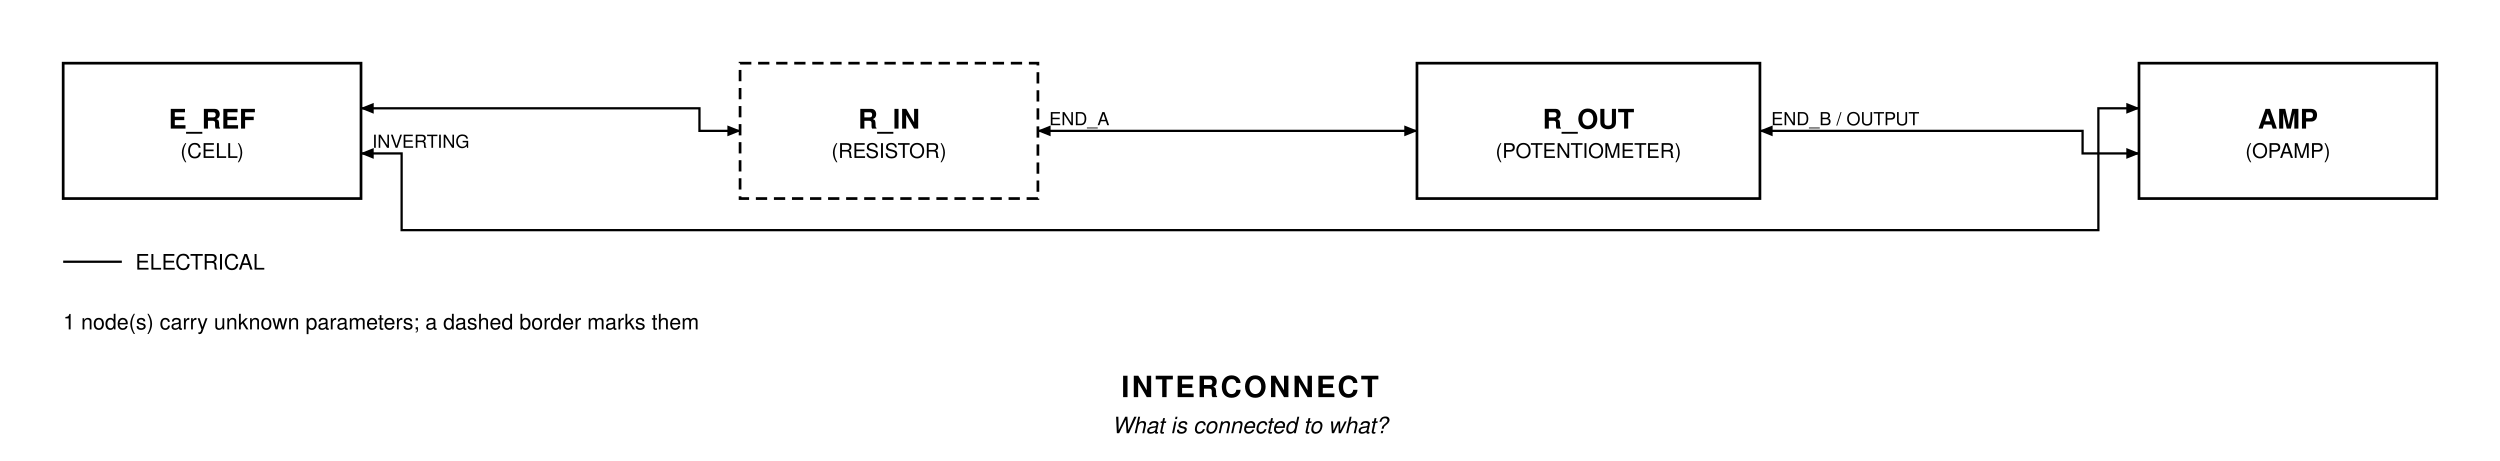
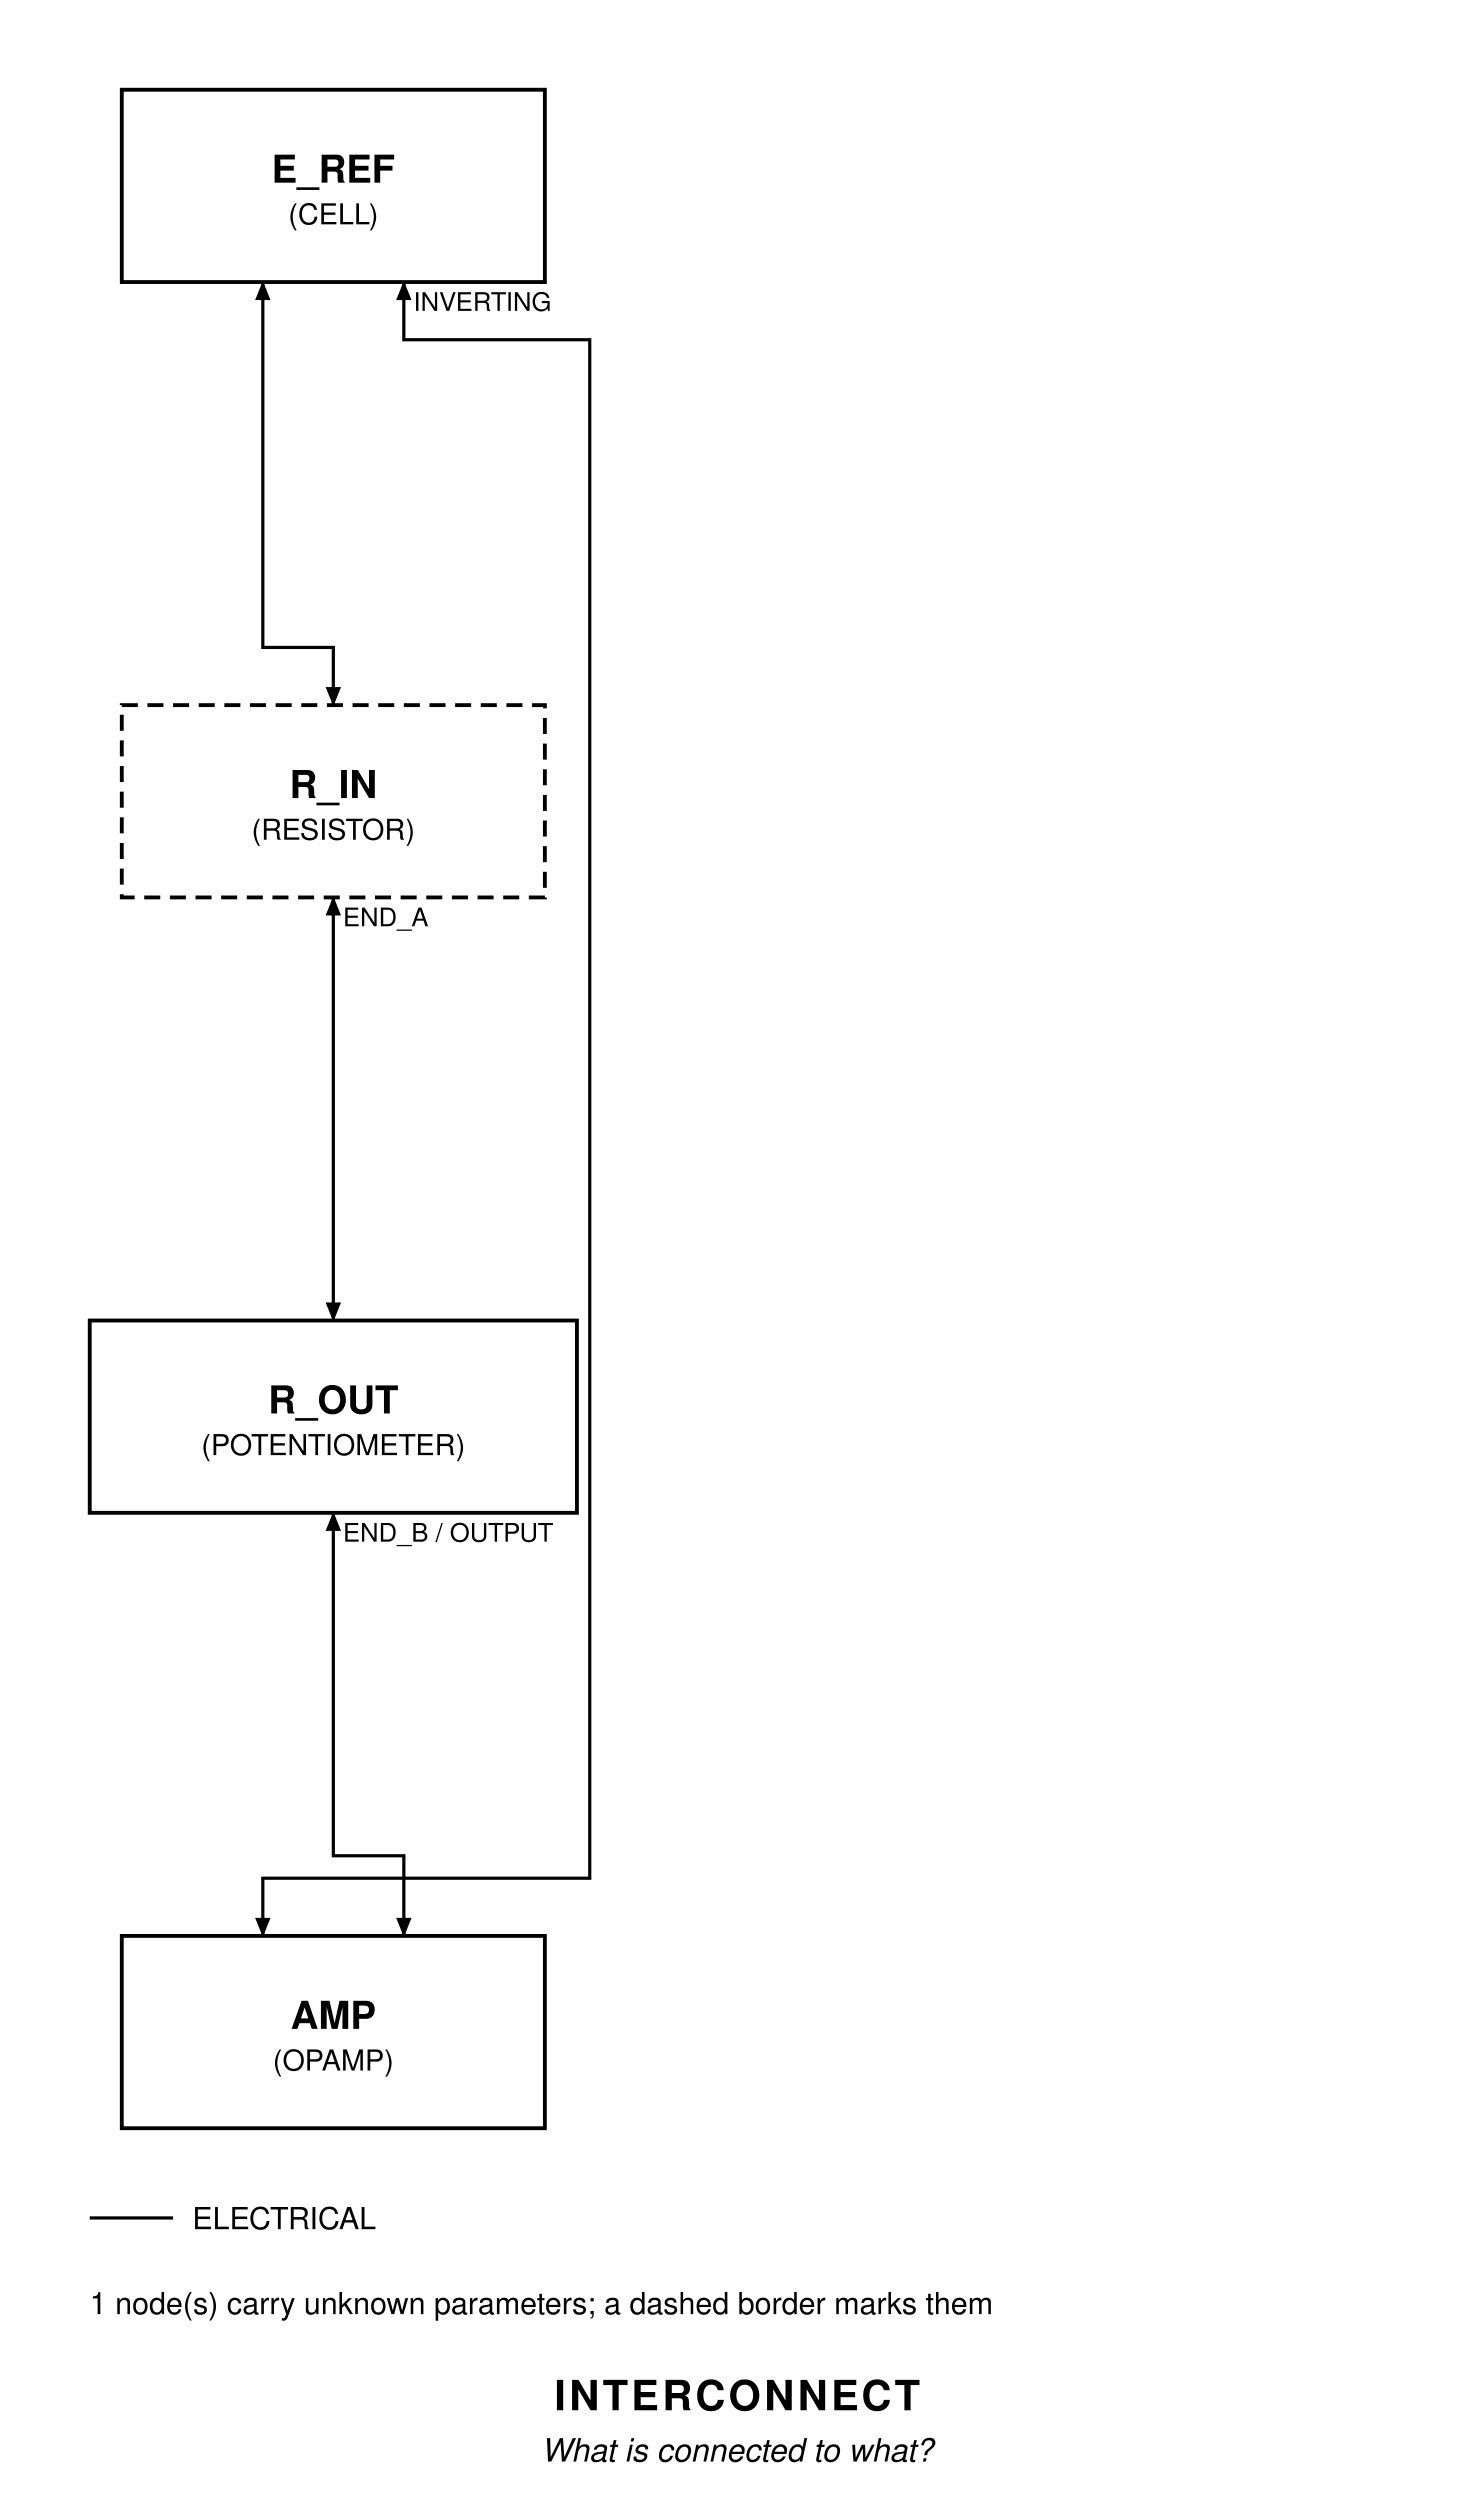
- <svg xmlns="http://www.w3.org/2000/svg" width="1108" height="204" viewBox="0 0 1108 204" font-family="Helvetica, Arial, sans-serif">
+ <svg xmlns="http://www.w3.org/2000/svg" width="460" height="780" viewBox="0 0 460 780" font-family="Helvetica, Arial, sans-serif">
  <defs>
    <marker id="arrow" viewBox="0 0 8 8" refX="7.5" refY="4" markerWidth="6" markerHeight="6" orient="auto-start-reverse">
      <path d="M0,0.8 L8,4 L0,7.2 Z" fill="#000000" />
    </marker>
  </defs>
-   <polyline points="160.0,48.0 310.0,48.0 310.0,58.0 328.0,58.0" fill="none" stroke="#000000" stroke-width="1" marker-start="url(#arrow)" marker-end="url(#arrow)" />
-   <polyline points="160.0,68.0 178.0,68.0 178.0,102.0 930.0,102.0 930.0,48.0 948.0,48.0" fill="none" stroke="#000000" stroke-width="1" marker-start="url(#arrow)" marker-end="url(#arrow)" />
-   <polyline points="460.0,58.0 610.0,58.0 610.0,58.0 628.0,58.0" fill="none" stroke="#000000" stroke-width="1" marker-start="url(#arrow)" marker-end="url(#arrow)" />
-   <polyline points="780.0,58.0 923.0,58.0 923.0,68.0 948.0,68.0" fill="none" stroke="#000000" stroke-width="1" marker-start="url(#arrow)" marker-end="url(#arrow)" />
+   <polyline points="82.0,88.0 82.0,202.0 104.0,202.0 104.0,220.0" fill="none" stroke="#000000" stroke-width="1" marker-start="url(#arrow)" marker-end="url(#arrow)" />
+   <polyline points="126.0,88.0 126.0,106.0 184.0,106.0 184.0,586.0 82.0,586.0 82.0,604.0" fill="none" stroke="#000000" stroke-width="1" marker-start="url(#arrow)" marker-end="url(#arrow)" />
+   <polyline points="104.0,280.0 104.0,394.0 104.0,394.0 104.0,412.0" fill="none" stroke="#000000" stroke-width="1" marker-start="url(#arrow)" marker-end="url(#arrow)" />
+   <polyline points="104.0,472.0 104.0,579.0 126.0,579.0 126.0,604.0" fill="none" stroke="#000000" stroke-width="1" marker-start="url(#arrow)" marker-end="url(#arrow)" />
  <g>
-     <rect x="28" y="28" width="132" height="60" fill="none" stroke="#000000" stroke-width="1.2" />
-     <text x="94" y="57.0" text-anchor="middle" font-size="12" font-weight="bold" fill="#000000">E_REF</text>
-     <text x="94" y="70.0" text-anchor="middle" font-size="9" fill="#000000">(CELL)</text>
+     <rect x="38" y="28" width="132" height="60" fill="none" stroke="#000000" stroke-width="1.2" />
+     <text x="104" y="57.0" text-anchor="middle" font-size="12" font-weight="bold" fill="#000000">E_REF</text>
+     <text x="104" y="70.0" text-anchor="middle" font-size="9" fill="#000000">(CELL)</text>
  </g>
  <g>
-     <rect x="328" y="28" width="132" height="60" fill="none" stroke="#000000" stroke-width="1.2" stroke-dasharray="5 3" />
-     <text x="394" y="57.0" text-anchor="middle" font-size="12" font-weight="bold" fill="#000000">R_IN</text>
-     <text x="394" y="70.0" text-anchor="middle" font-size="9" fill="#000000">(RESISTOR)</text>
+     <rect x="38" y="220" width="132" height="60" fill="none" stroke="#000000" stroke-width="1.2" stroke-dasharray="5 3" />
+     <text x="104" y="249.0" text-anchor="middle" font-size="12" font-weight="bold" fill="#000000">R_IN</text>
+     <text x="104" y="262.0" text-anchor="middle" font-size="9" fill="#000000">(RESISTOR)</text>
  </g>
  <g>
-     <rect x="628" y="28" width="152" height="60" fill="none" stroke="#000000" stroke-width="1.2" />
-     <text x="704" y="57.0" text-anchor="middle" font-size="12" font-weight="bold" fill="#000000">R_OUT</text>
-     <text x="704" y="70.0" text-anchor="middle" font-size="9" fill="#000000">(POTENTIOMETER)</text>
+     <rect x="28" y="412" width="152" height="60" fill="none" stroke="#000000" stroke-width="1.2" />
+     <text x="104" y="441.0" text-anchor="middle" font-size="12" font-weight="bold" fill="#000000">R_OUT</text>
+     <text x="104" y="454.0" text-anchor="middle" font-size="9" fill="#000000">(POTENTIOMETER)</text>
  </g>
  <g>
-     <rect x="948" y="28" width="132" height="60" fill="none" stroke="#000000" stroke-width="1.2" />
-     <text x="1014" y="57.0" text-anchor="middle" font-size="12" font-weight="bold" fill="#000000">AMP</text>
-     <text x="1014" y="70.0" text-anchor="middle" font-size="9" fill="#000000">(OPAMP)</text>
+     <rect x="38" y="604" width="132" height="60" fill="none" stroke="#000000" stroke-width="1.2" />
+     <text x="104" y="633.0" text-anchor="middle" font-size="12" font-weight="bold" fill="#000000">AMP</text>
+     <text x="104" y="646.0" text-anchor="middle" font-size="9" fill="#000000">(OPAMP)</text>
  </g>
-   <text x="165.0" y="65.5" text-anchor="start" font-size="8" fill="#000000">INVERTING</text>
-   <text x="465.0" y="55.5" text-anchor="start" font-size="8" fill="#000000">END_A</text>
-   <text x="785.0" y="55.5" text-anchor="start" font-size="8" fill="#000000">END_B / OUTPUT</text>
-   <line x1="28" y1="116" x2="54" y2="116" stroke="#000000" stroke-width="1" />
-   <text x="60" y="119.5" font-size="9.5" fill="#000000">ELECTRICAL</text>
-   <text x="28" y="146" font-size="9.5" fill="#000000">1 node(s) carry unknown parameters; a dashed border marks them</text>
-   <text x="554.0" y="176" text-anchor="middle" font-size="13" font-weight="bold" letter-spacing="0.08em" fill="#000000">INTERCONNECT</text>
-   <text x="554.0" y="192" text-anchor="middle" font-size="10" font-style="italic" fill="#000000">What is connected to what?</text>
+   <text x="129.0" y="97.0" text-anchor="start" font-size="8" fill="#000000">INVERTING</text>
+   <text x="107.0" y="289.0" text-anchor="start" font-size="8" fill="#000000">END_A</text>
+   <text x="107.0" y="481.0" text-anchor="start" font-size="8" fill="#000000">END_B / OUTPUT</text>
+   <line x1="28" y1="692" x2="54" y2="692" stroke="#000000" stroke-width="1" />
+   <text x="60" y="695.5" font-size="9.5" fill="#000000">ELECTRICAL</text>
+   <text x="28" y="722" font-size="9.5" fill="#000000">1 node(s) carry unknown parameters; a dashed border marks them</text>
+   <text x="230.0" y="752" text-anchor="middle" font-size="13" font-weight="bold" letter-spacing="0.08em" fill="#000000">INTERCONNECT</text>
+   <text x="230.0" y="768" text-anchor="middle" font-size="10" font-style="italic" fill="#000000">What is connected to what?</text>
</svg>
